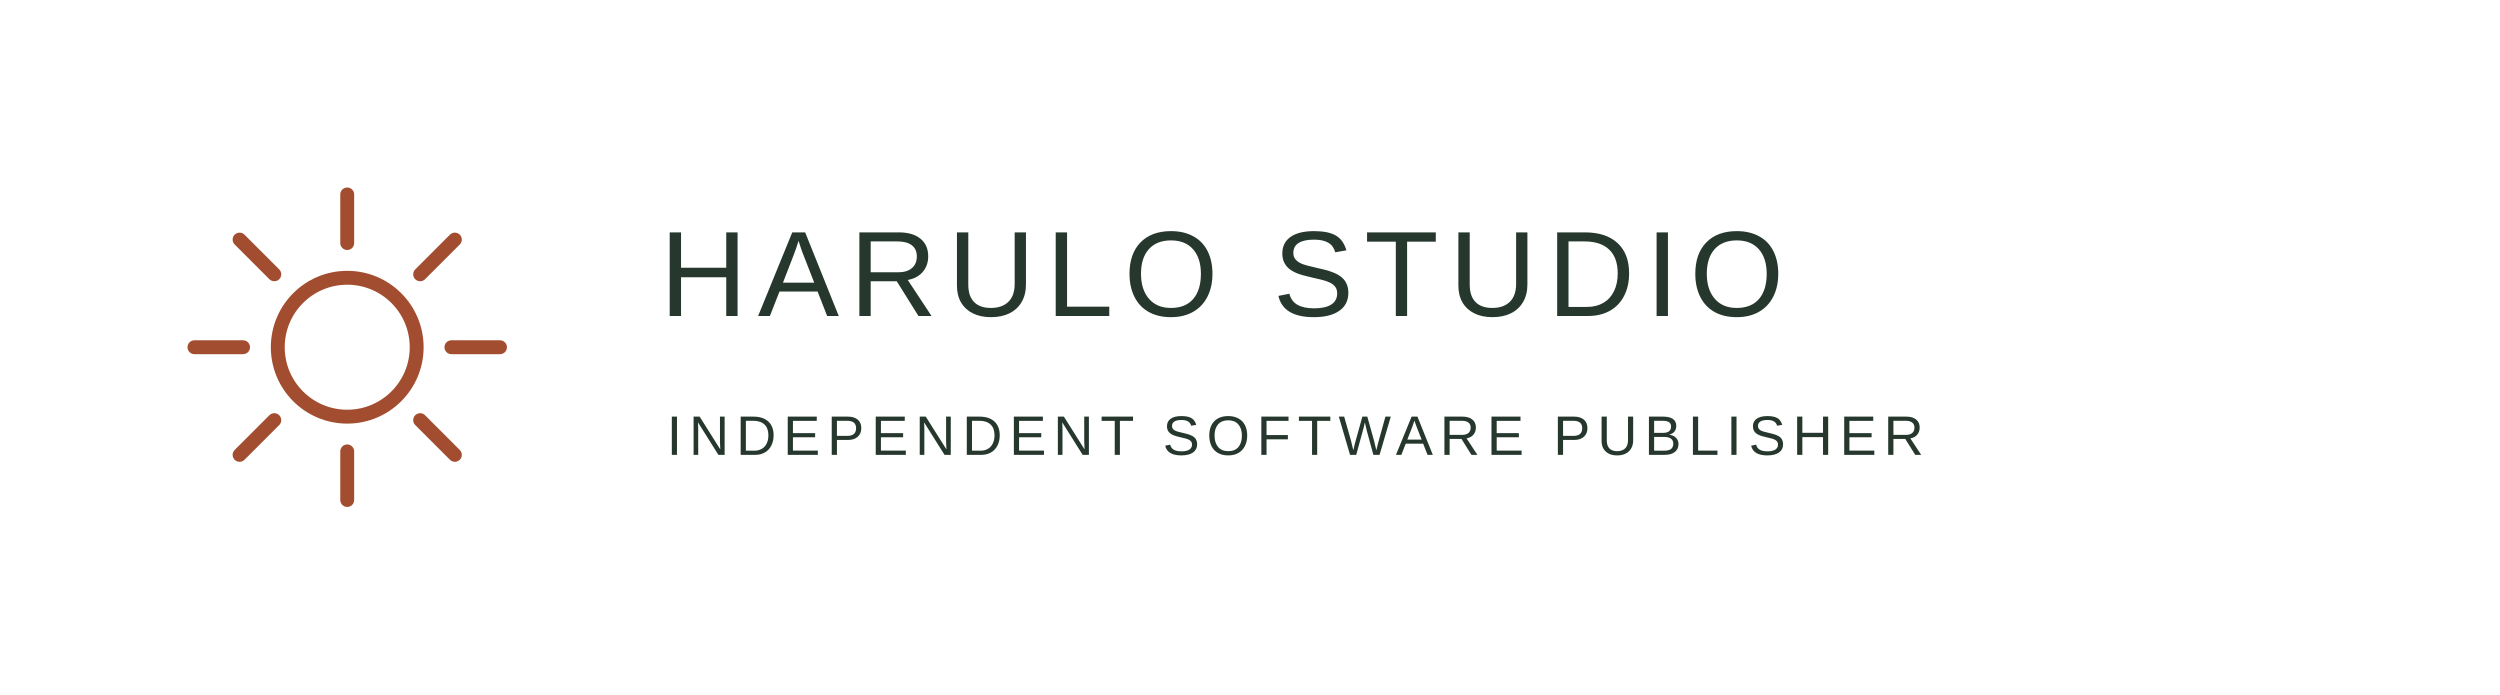
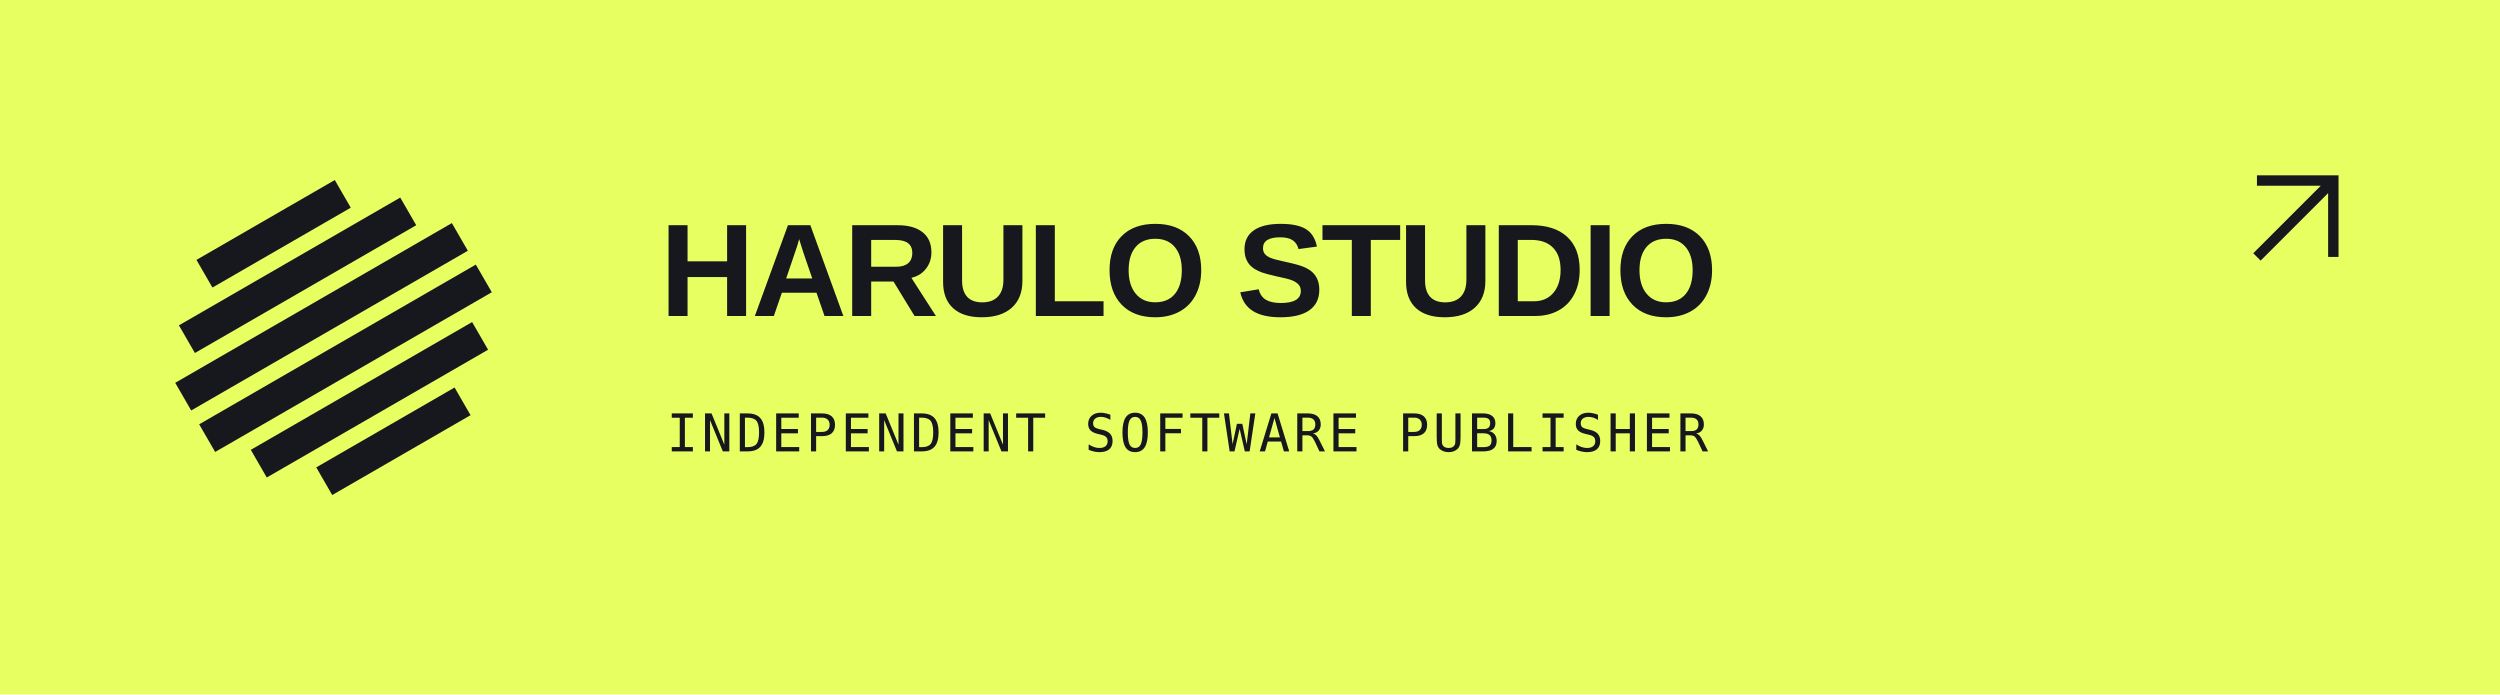
<svg xmlns="http://www.w3.org/2000/svg" width="720" height="200" viewBox="0 0 720 200">
-   <g transform="translate(50 50)" fill="none" stroke="#a34d30" stroke-width="4" stroke-linecap="round">
-     <circle cx="50" cy="50" r="20" />
-     <path d="M50 6v14m0 60v14M6 50h14m60 0h14M19 19l10 10m42 42 10 10M19 81l10-10m42-42 10-10" />
+   <rect width="720" height="200" fill="#e8ff61" />
+   <g transform="translate(42 44) scale(2.3) rotate(-30 24 24)" fill="#17181d">
+     <path d="M14 6h20v4H14zM8 12h32v4H8zM4 18h40v4H4zM4 24h40v4H4zM8 30h32v4H8zM14 36h20v4H14z" />
  </g>
-   <g fill="#26382d" font-family="Arial, sans-serif">
-     <text x="190" y="91" font-size="35" letter-spacing="3">HARULO STUDIO</text>
-     <text x="192" y="131" font-size="16" letter-spacing="2">INDEPENDENT SOFTWARE PUBLISHER</text>
+   <g fill="#17181d" font-family="Arial, sans-serif">
+     <text x="190" y="91" font-size="38" font-weight="900" letter-spacing="-1">HARULO STUDIO</text>
+     <text x="192" y="130" font-family="monospace" font-size="15" letter-spacing="1">INDEPENDENT SOFTWARE PUBLISHER</text>
+     <path d="M650 52h22v22m0-22-22 22" fill="none" stroke="#17181d" stroke-width="3" />
  </g>
</svg>
